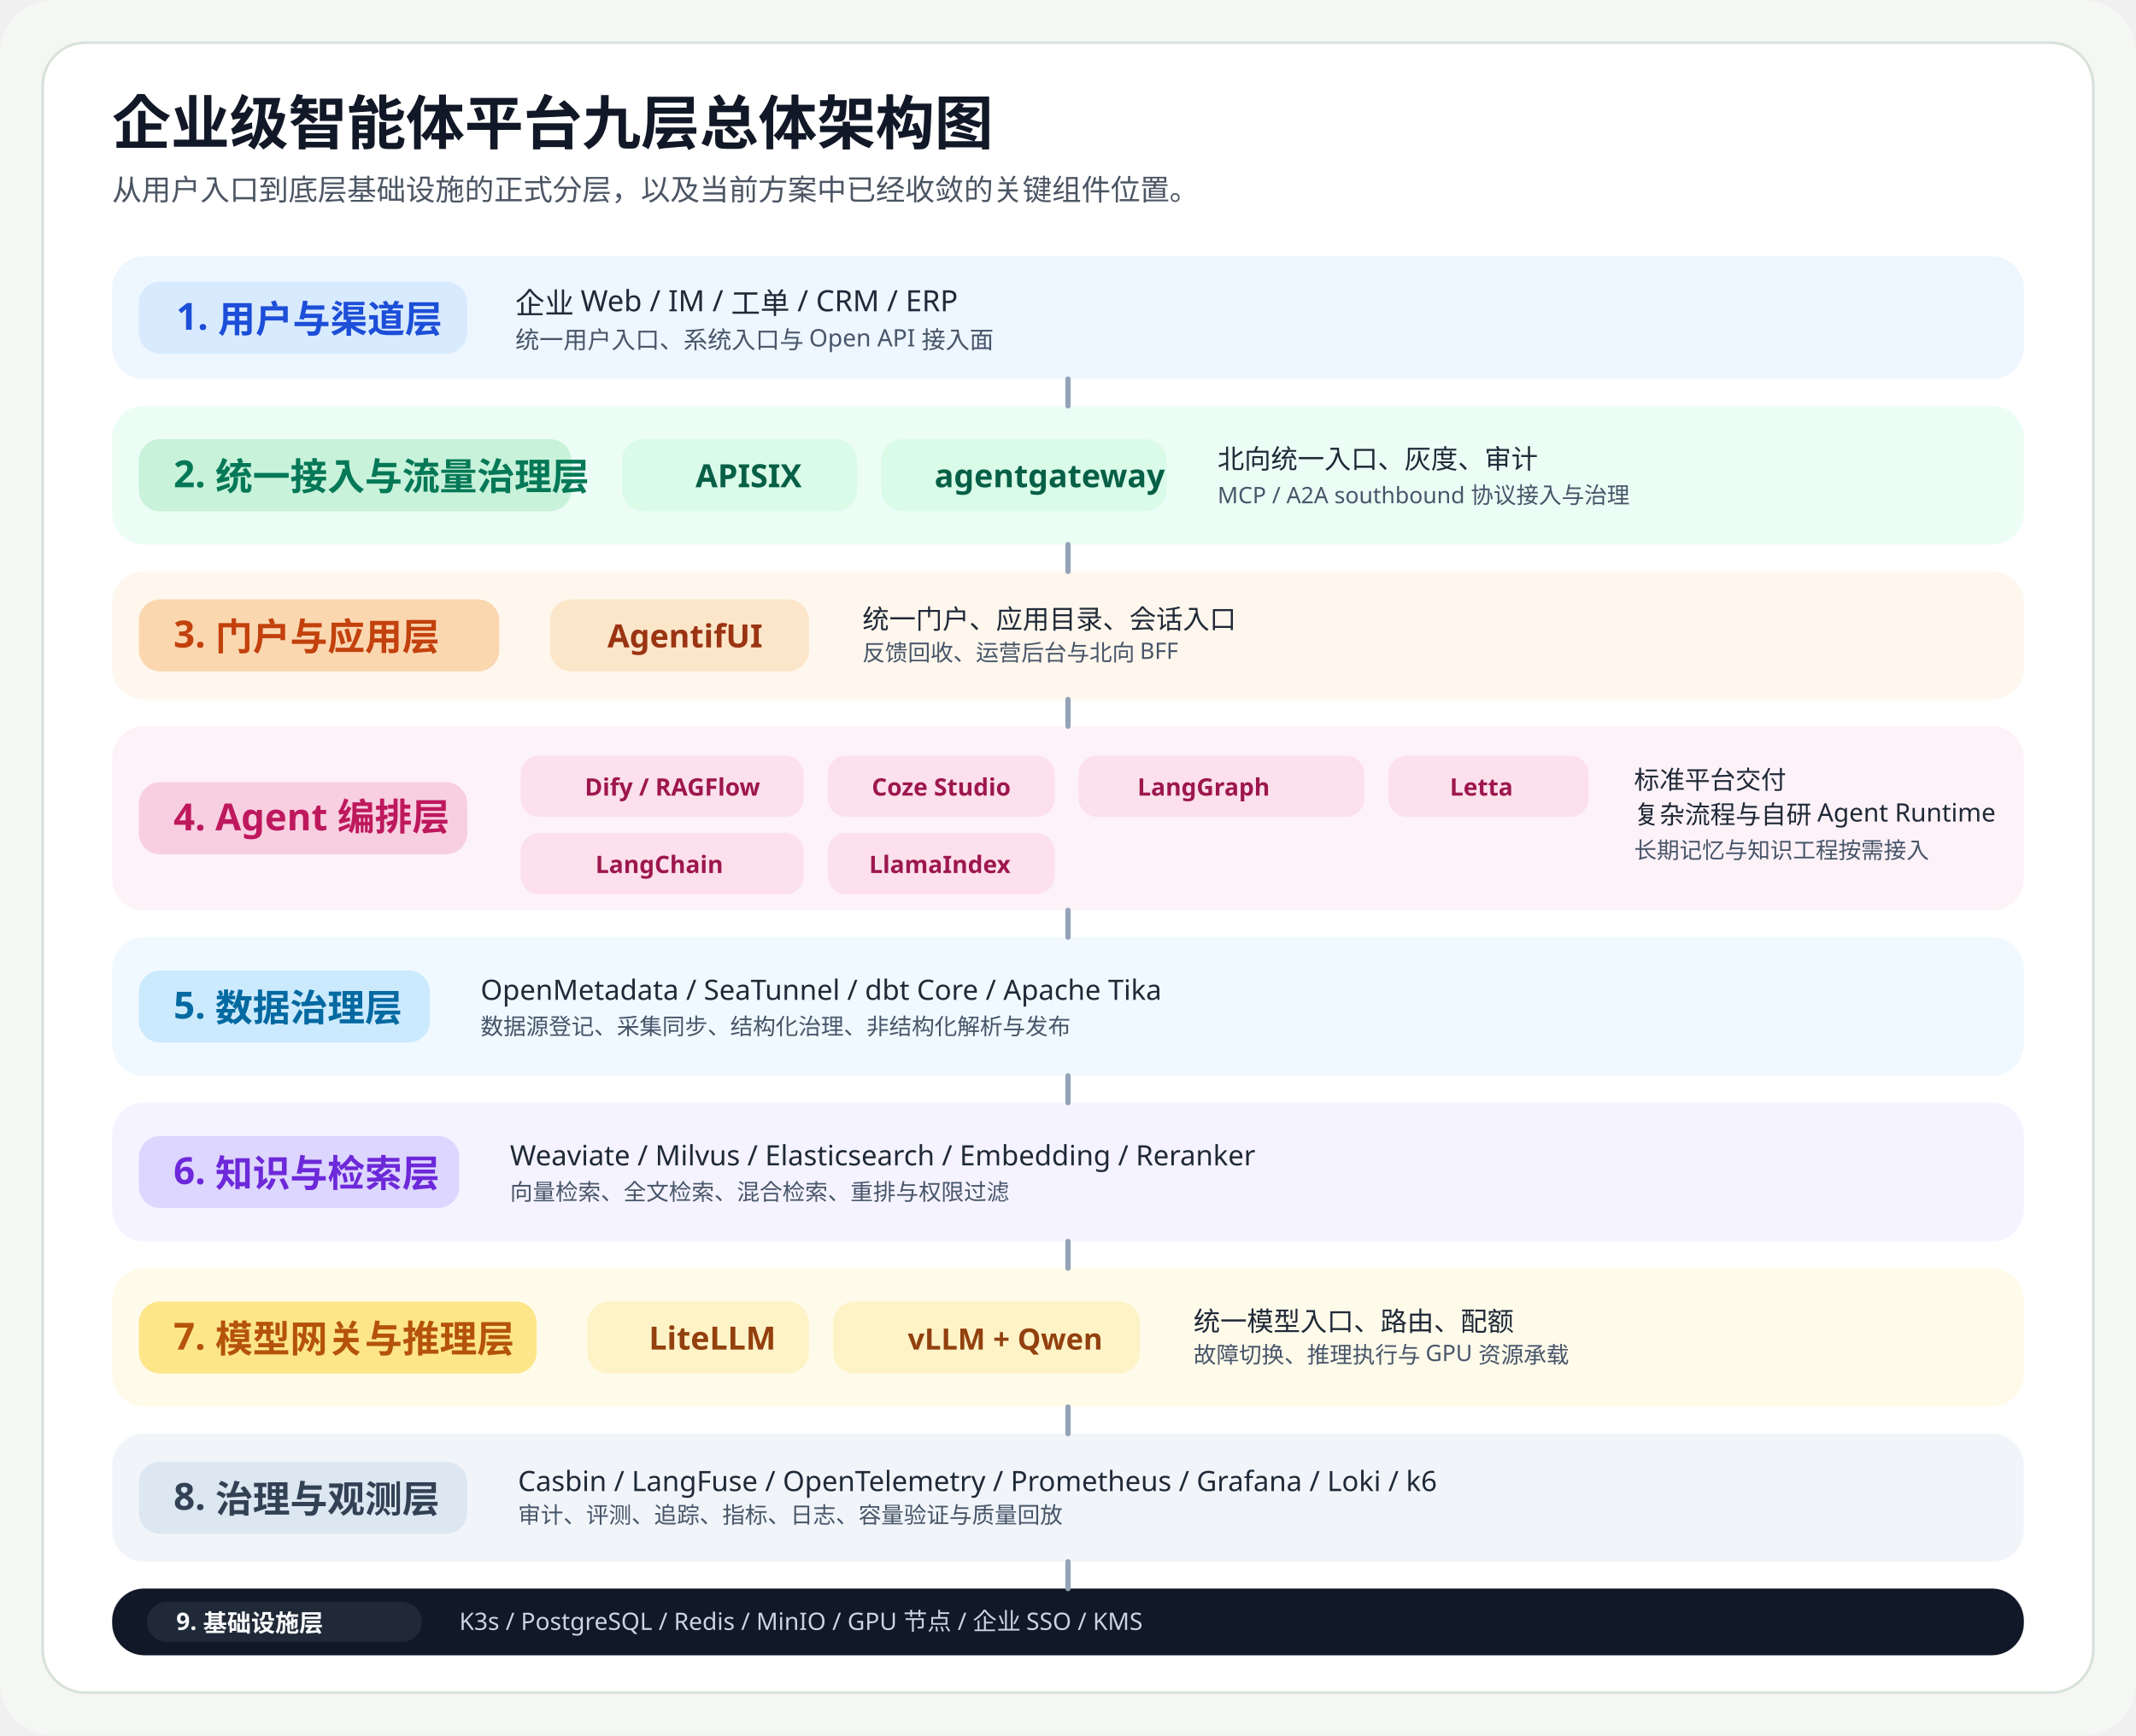
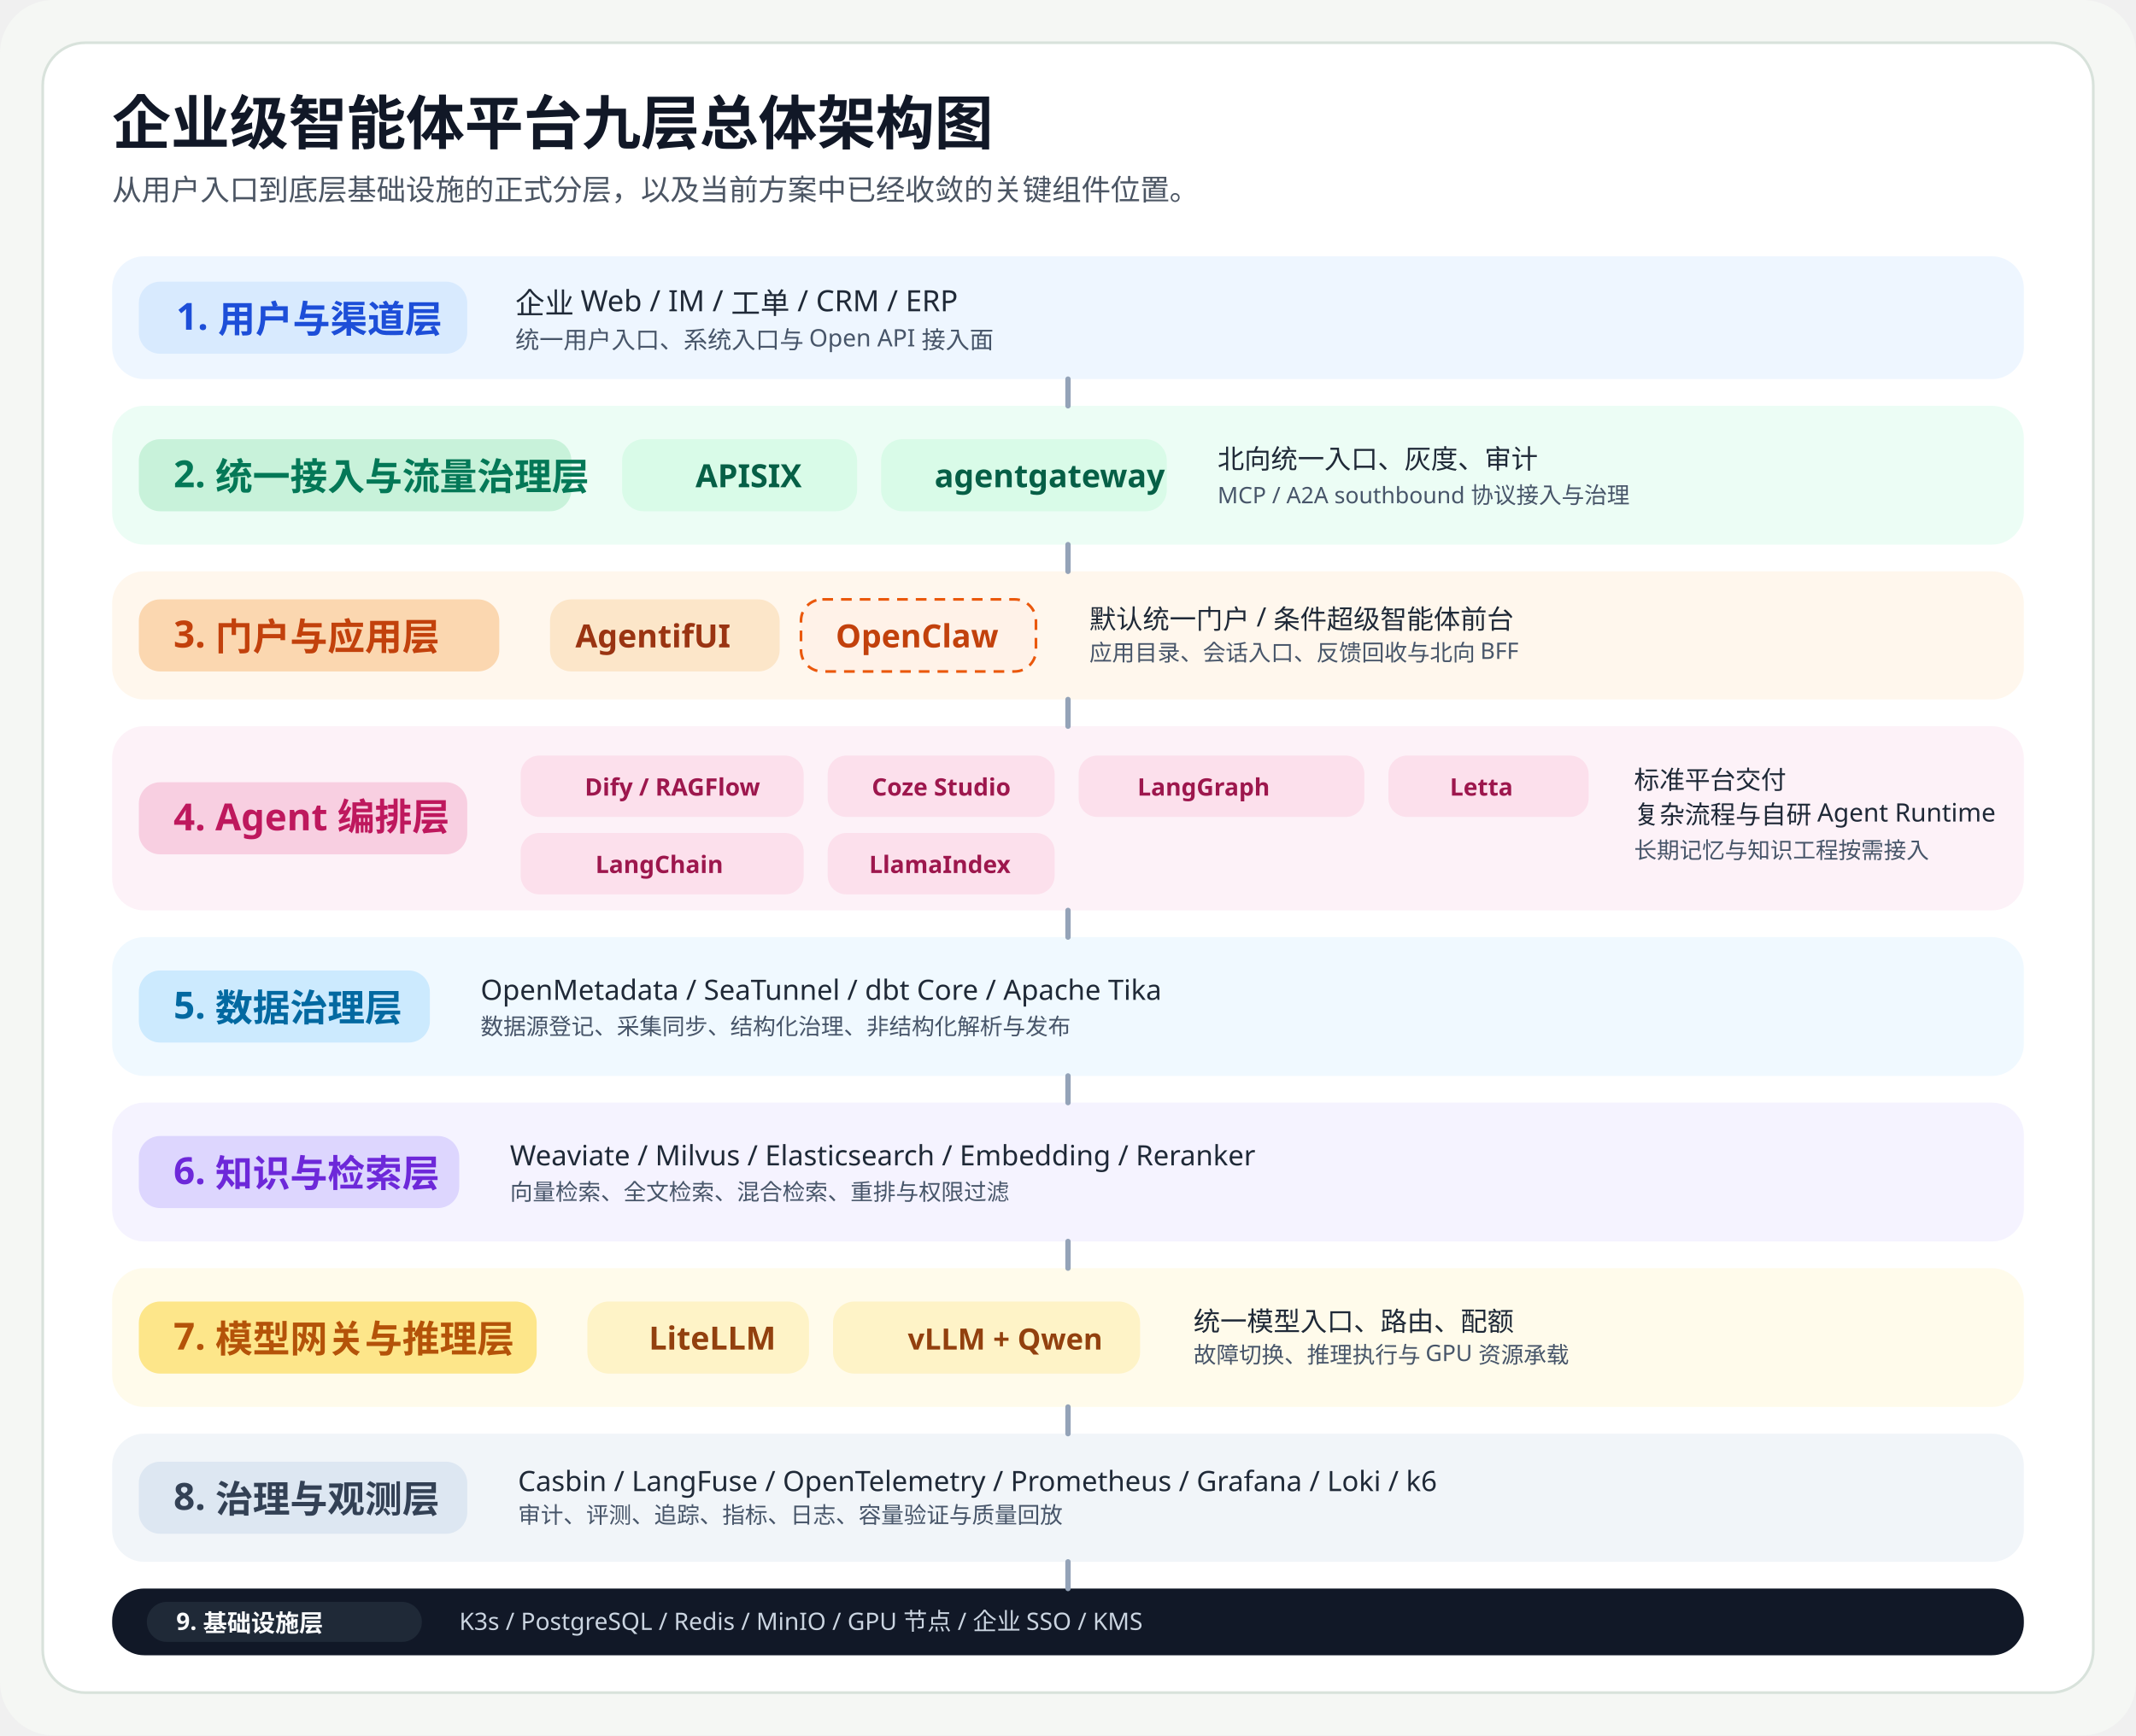
<svg xmlns="http://www.w3.org/2000/svg" width="1600" height="1300" viewBox="0 0 1600 1300" fill="none">
  <rect width="1600" height="1300" rx="40" fill="#F5F7F4" />
  <rect x="32" y="32" width="1536" height="1236" rx="32" fill="#FFFFFF" stroke="#D8E2DB" stroke-width="2" />
  <text x="84" y="108" fill="#111827" font-size="44" font-family="IBM Plex Sans, PingFang SC, Microsoft YaHei, sans-serif" font-weight="700">企业级智能体平台九层总体架构图</text>
  <text x="84" y="150" fill="#4B5563" font-size="22" font-family="IBM Plex Sans, PingFang SC, Microsoft YaHei, sans-serif">从用户入口到底层基础设施的正式分层，以及当前方案中已经收敛的关键组件位置。</text>
  <g font-family="IBM Plex Sans, PingFang SC, Microsoft YaHei, sans-serif">
    <rect x="84" y="192" width="1432" height="92" rx="24" fill="#EEF6FF" />
    <rect x="104" y="211" width="246" height="54" rx="16" fill="#D8EAFE" />
    <text x="132" y="247" fill="#1D4ED8" font-size="28" font-weight="700">1. 用户与渠道层</text>
    <text x="386" y="235" fill="#1F2937" font-size="22">企业 Web / IM / 工单 / CRM / ERP</text>
    <text x="386" y="261" fill="#475569" font-size="18">统一用户入口、系统入口与 Open API 接入面</text>
    <rect x="84" y="304" width="1432" height="104" rx="24" fill="#ECFDF5" />
    <rect x="104" y="329" width="324" height="54" rx="16" fill="#C8F2DA" />
    <text x="130" y="365" fill="#047857" font-size="28" font-weight="700">2. 统一接入与流量治理层</text>
    <rect x="466" y="329" width="176" height="54" rx="16" fill="#D9FBE8" />
    <rect x="660" y="329" width="214" height="54" rx="16" fill="#D9FBE8" />
    <text x="521" y="365" fill="#065F46" font-size="24" font-weight="600">APISIX</text>
    <text x="700" y="365" fill="#065F46" font-size="24" font-weight="600">agentgateway</text>
    <text x="912" y="351" fill="#1F2937" font-size="20">北向统一入口、灰度、审计</text>
    <text x="912" y="377" fill="#475569" font-size="17">MCP / A2A southbound 协议接入与治理</text>
    <rect x="84" y="428" width="1432" height="96" rx="24" fill="#FFF7ED" />
    <rect x="104" y="449" width="270" height="54" rx="16" fill="#FBD7B0" />
    <text x="130" y="485" fill="#C2410C" font-size="28" font-weight="700">3. 门户与应用层</text>
-     <rect x="412" y="449" width="194" height="54" rx="16" fill="#FCE6C9" />
-     <text x="455" y="485" fill="#9A3412" font-size="24" font-weight="600">AgentifUI</text>
-     <text x="646" y="471" fill="#1F2937" font-size="20">统一门户、应用目录、会话入口</text>
-     <text x="646" y="495" fill="#475569" font-size="17">反馈回收、运营后台与北向 BFF</text>
+     <rect x="412" y="449" width="172" height="54" rx="16" fill="#FCE6C9" />
+     <rect x="600" y="449" width="176" height="54" rx="16" fill="#FFF2E8" stroke="#EA580C" stroke-width="2" stroke-dasharray="8 6" />
+     <text x="431" y="485" fill="#9A3412" font-size="24" font-weight="600">AgentifUI</text>
+     <text x="626" y="485" fill="#C2410C" font-size="24" font-weight="600">OpenClaw</text>
+     <text x="816" y="471" fill="#1F2937" font-size="20">默认统一门户 / 条件超级智能体前台</text>
+     <text x="816" y="495" fill="#475569" font-size="17">应用目录、会话入口、反馈回收与北向 BFF</text>
    <rect x="84" y="544" width="1432" height="138" rx="24" fill="#FDF2F8" />
    <rect x="104" y="586" width="246" height="54" rx="16" fill="#F8CFE1" />
    <text x="130" y="622" fill="#BE185D" font-size="28" font-weight="700">4. Agent 编排层</text>
    <rect x="390" y="566" width="212" height="46" rx="14" fill="#FCE0EC" />
    <rect x="620" y="566" width="170" height="46" rx="14" fill="#FCE0EC" />
    <rect x="808" y="566" width="214" height="46" rx="14" fill="#FCE0EC" />
    <rect x="1040" y="566" width="150" height="46" rx="14" fill="#FCE0EC" />
    <rect x="390" y="624" width="212" height="46" rx="14" fill="#FCE0EC" />
    <rect x="620" y="624" width="170" height="46" rx="14" fill="#FCE0EC" />
    <text x="438" y="596" fill="#9D174D" font-size="18" font-weight="600">Dify / RAGFlow</text>
    <text x="653" y="596" fill="#9D174D" font-size="18" font-weight="600">Coze Studio</text>
    <text x="852" y="596" fill="#9D174D" font-size="18" font-weight="600">LangGraph</text>
    <text x="1086" y="596" fill="#9D174D" font-size="18" font-weight="600">Letta</text>
    <text x="446" y="654" fill="#9D174D" font-size="18" font-weight="600">LangChain</text>
    <text x="651" y="654" fill="#9D174D" font-size="18" font-weight="600">LlamaIndex</text>
    <text x="1224" y="591" fill="#1F2937" font-size="19">标准平台交付</text>
    <text x="1224" y="617" fill="#1F2937" font-size="19">复杂流程与自研 Agent Runtime</text>
    <text x="1224" y="643" fill="#475569" font-size="17">长期记忆与知识工程按需接入</text>
    <rect x="84" y="702" width="1432" height="104" rx="24" fill="#F0F9FF" />
    <rect x="104" y="727" width="218" height="54" rx="16" fill="#CCEAFE" />
    <text x="130" y="763" fill="#0369A1" font-size="28" font-weight="700">5. 数据治理层</text>
    <text x="360" y="749" fill="#1F2937" font-size="21">OpenMetadata / SeaTunnel / dbt Core / Apache Tika</text>
    <text x="360" y="775" fill="#475569" font-size="17">数据源登记、采集同步、结构化治理、非结构化解析与发布</text>
    <rect x="84" y="826" width="1432" height="104" rx="24" fill="#F5F3FF" />
    <rect x="104" y="851" width="240" height="54" rx="16" fill="#DDD6FE" />
    <text x="130" y="887" fill="#6D28D9" font-size="28" font-weight="700">6. 知识与检索层</text>
    <text x="382" y="873" fill="#1F2937" font-size="21">Weaviate / Milvus / Elasticsearch / Embedding / Reranker</text>
    <text x="382" y="899" fill="#475569" font-size="17">向量检索、全文检索、混合检索、重排与权限过滤</text>
    <rect x="84" y="950" width="1432" height="104" rx="24" fill="#FFFBEB" />
    <rect x="104" y="975" width="298" height="54" rx="16" fill="#FDE68A" />
    <text x="130" y="1011" fill="#B45309" font-size="28" font-weight="700">7. 模型网关与推理层</text>
    <rect x="440" y="975" width="166" height="54" rx="16" fill="#FEF3C7" />
    <rect x="624" y="975" width="230" height="54" rx="16" fill="#FEF3C7" />
    <text x="486" y="1011" fill="#92400E" font-size="24" font-weight="600">LiteLLM</text>
    <text x="680" y="1011" fill="#92400E" font-size="22" font-weight="600">vLLM + Qwen</text>
    <text x="894" y="997" fill="#1F2937" font-size="20">统一模型入口、路由、配额</text>
    <text x="894" y="1021" fill="#475569" font-size="17">故障切换、推理执行与 GPU 资源承载</text>
    <rect x="84" y="1074" width="1432" height="96" rx="24" fill="#F1F5F9" />
    <rect x="104" y="1095" width="246" height="54" rx="16" fill="#DDE7F2" />
    <text x="130" y="1131" fill="#334155" font-size="28" font-weight="700">8. 治理与观测层</text>
    <text x="388" y="1117" fill="#1F2937" font-size="21">Casbin / LangFuse / OpenTelemetry / Prometheus / Grafana / Loki / k6</text>
    <text x="388" y="1141" fill="#475569" font-size="17">审计、评测、追踪、指标、日志、容量验证与质量回放</text>
    <rect x="84" y="1190" width="1432" height="50" rx="24" fill="#111827" />
    <rect x="110" y="1200" width="206" height="30" rx="15" fill="#1F2937" />
    <text x="132" y="1221" fill="#F9FAFB" font-size="18" font-weight="600">9. 基础设施层</text>
    <text x="344" y="1221" fill="#CBD5E1" font-size="18">K3s / PostgreSQL / Redis / MinIO / GPU 节点 / 企业 SSO / KMS</text>
  </g>
  <path d="M800 284V304" stroke="#94A3B8" stroke-width="4" stroke-linecap="round" />
  <path d="M800 408V428" stroke="#94A3B8" stroke-width="4" stroke-linecap="round" />
  <path d="M800 524V544" stroke="#94A3B8" stroke-width="4" stroke-linecap="round" />
  <path d="M800 682V702" stroke="#94A3B8" stroke-width="4" stroke-linecap="round" />
  <path d="M800 806V826" stroke="#94A3B8" stroke-width="4" stroke-linecap="round" />
  <path d="M800 930V950" stroke="#94A3B8" stroke-width="4" stroke-linecap="round" />
  <path d="M800 1054V1074" stroke="#94A3B8" stroke-width="4" stroke-linecap="round" />
  <path d="M800 1170V1190" stroke="#94A3B8" stroke-width="4" stroke-linecap="round" />
</svg>
